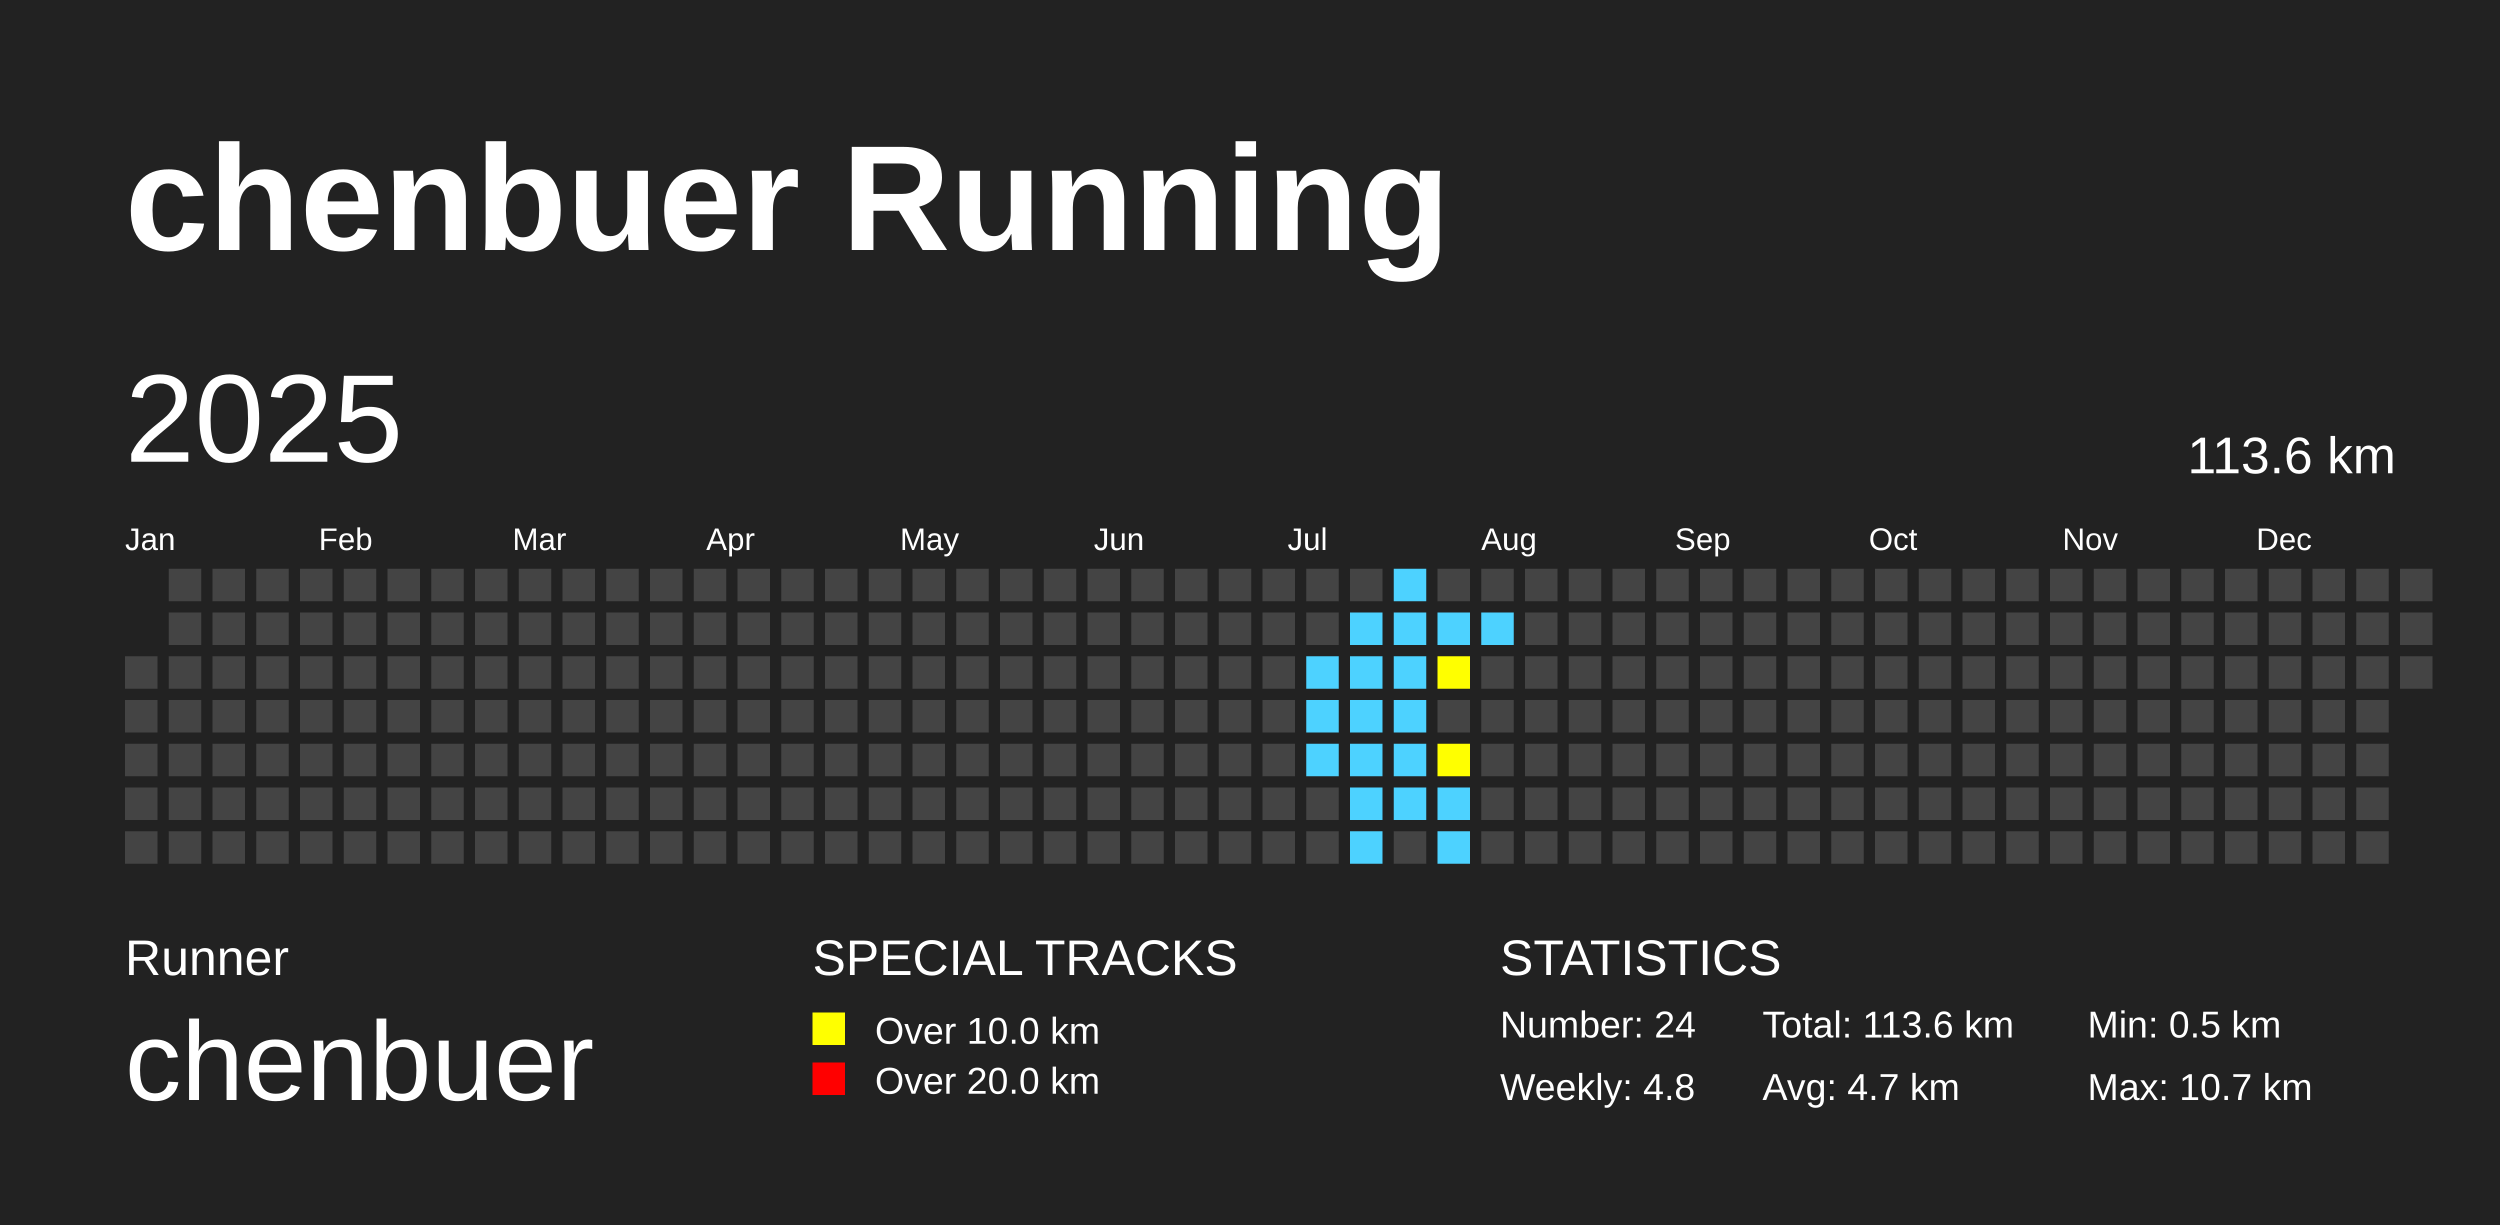
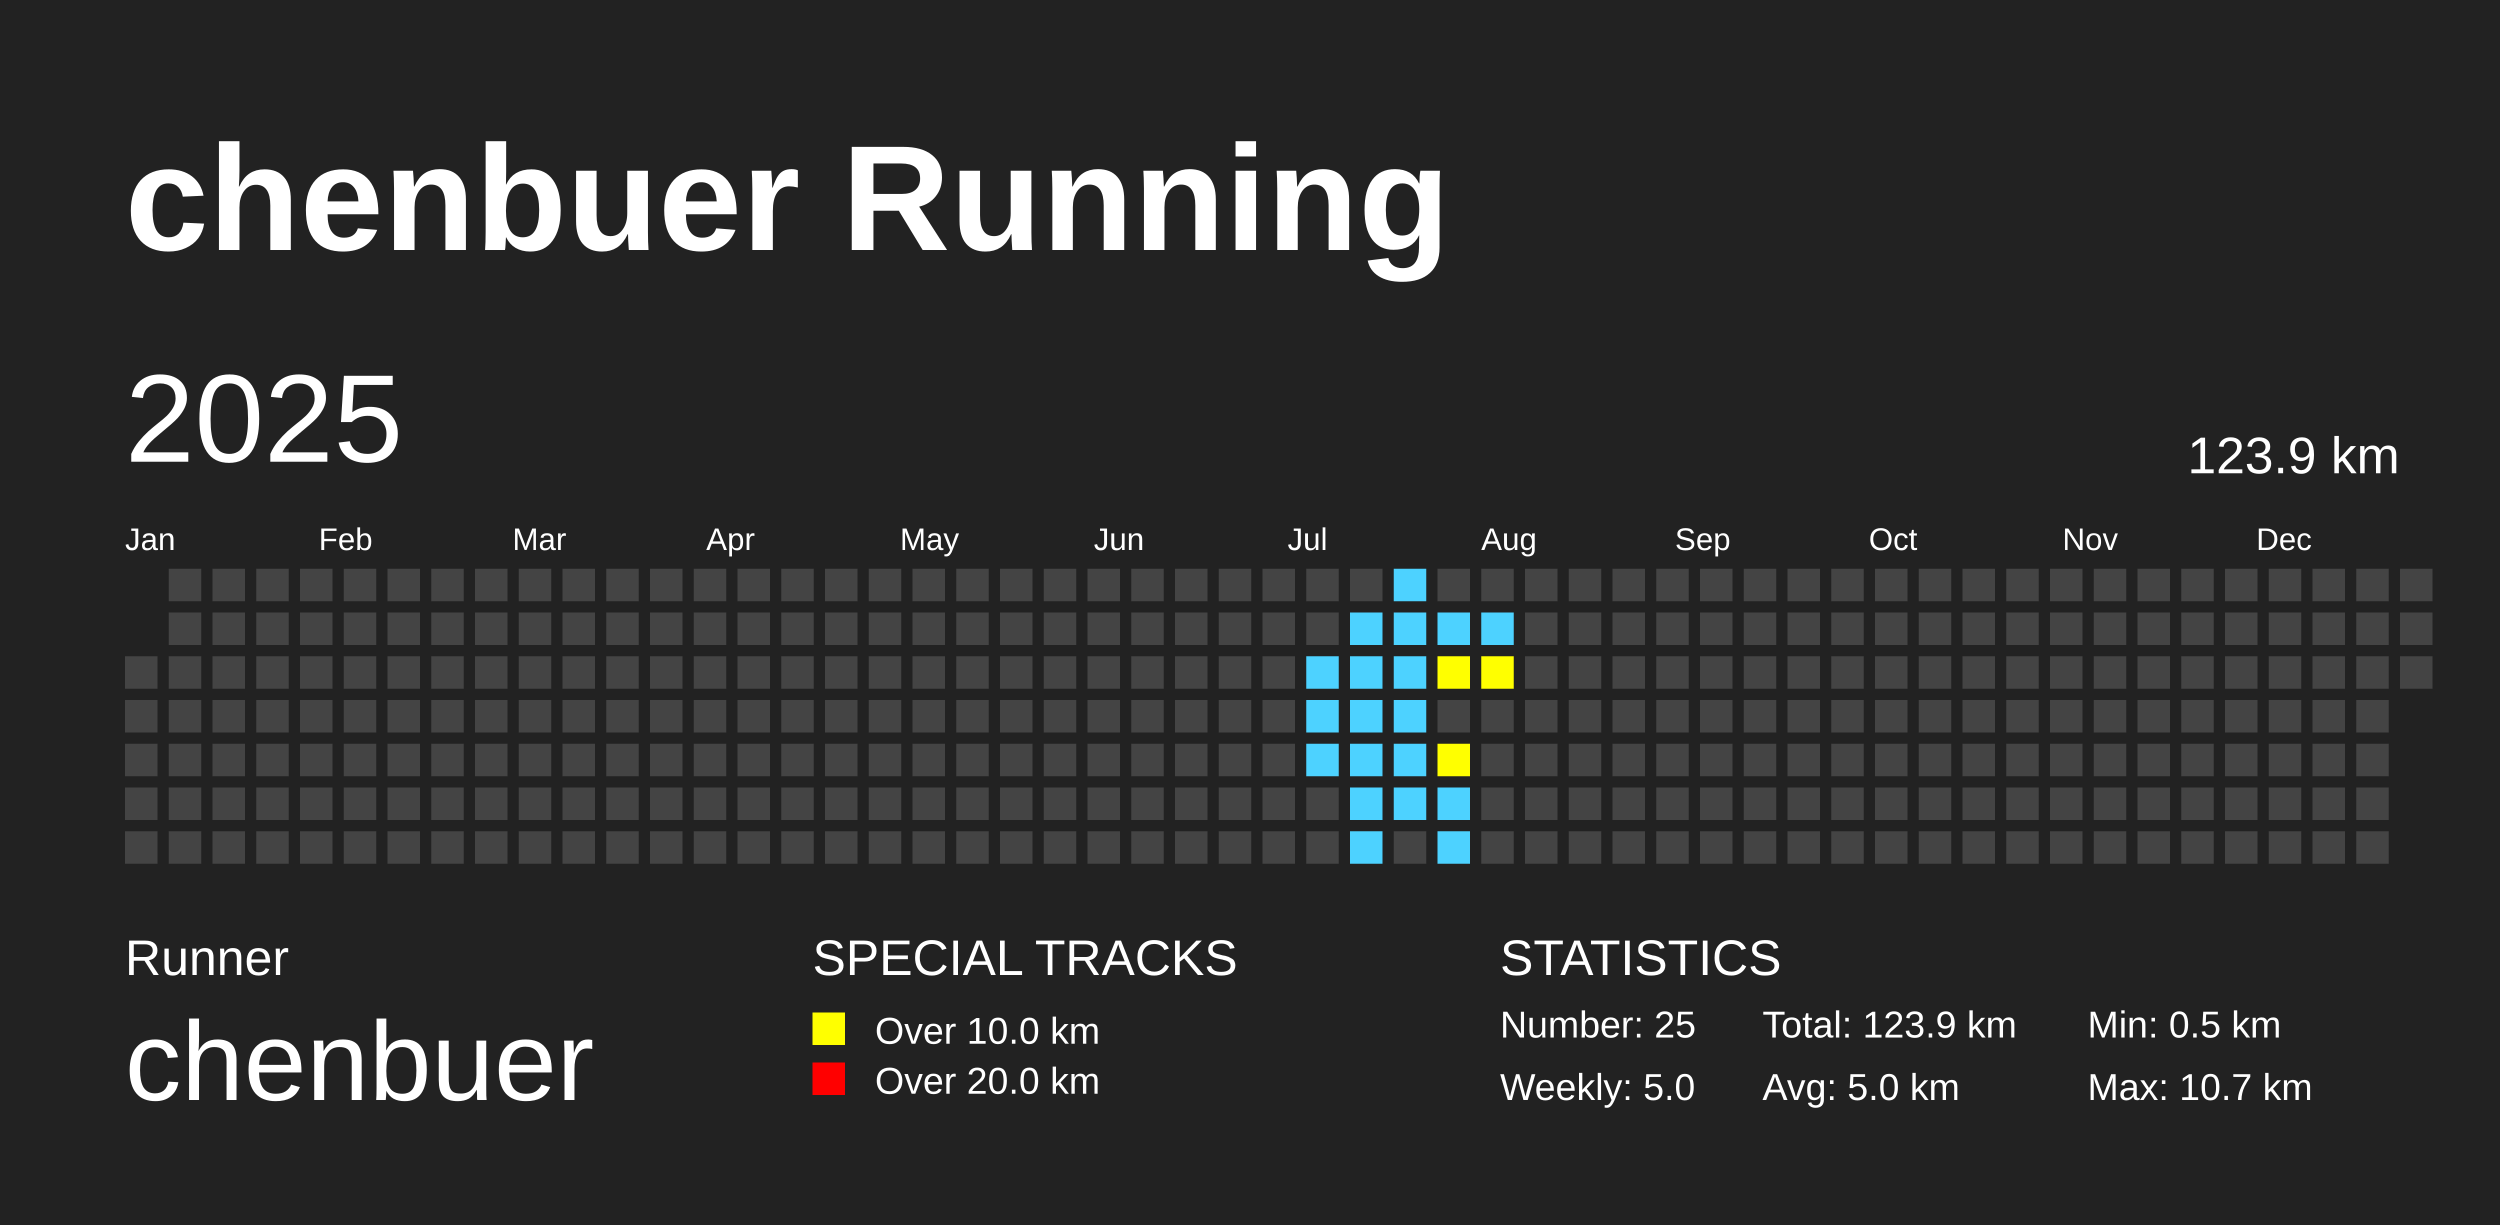
<svg xmlns="http://www.w3.org/2000/svg" baseProfile="full" height="98mm" version="1.1" viewBox="0,0,200,98" width="200mm">
  <defs />
  <rect fill="#222222" height="98" width="200" x="0" y="0" />
  <text fill="#FFFFFF" style="font-size:12px; font-family:Arial; font-weight:bold;" x="10" y="20">chenbuer Running</text>
  <text fill="#FFFFFF" style="font-size:4px; font-family:Arial" x="10" y="78">Runner</text>
  <text fill="#FFFFFF" style="font-size:9px; font-family:Arial" x="10" y="88">chenbuer</text>
  <text fill="#FFFFFF" style="font-size:4px; font-family:Arial" x="65" y="78">SPECIAL TRACKS</text>
  <rect fill="yellow" height="2.6" width="2.6" x="65" y="81" />
  <text fill="#FFFFFF" style="font-size:3px; font-family:Arial" x="70" y="83.5">Over 10.0 km</text>
  <rect fill="red" height="2.6" width="2.6" x="65" y="85" />
  <text fill="#FFFFFF" style="font-size:3px; font-family:Arial" x="70" y="87.5">Over 20.0 km</text>
  <text fill="#FFFFFF" style="font-size:4px; font-family:Arial" x="120" y="78">STATISTICS</text>
-   <text fill="#FFFFFF" style="font-size:3px; font-family:Arial" x="120" y="83">Number: 24</text>
-   <text fill="#FFFFFF" style="font-size:3px; font-family:Arial" x="120" y="88">Weekly: 4.8</text>
-   <text fill="#FFFFFF" style="font-size:3px; font-family:Arial" x="141" y="83">Total: 113.6 km</text>
-   <text fill="#FFFFFF" style="font-size:3px; font-family:Arial" x="141" y="88">Avg: 4.7 km</text>
+   <text fill="#FFFFFF" style="font-size:3px; font-family:Arial" x="120" y="83">Number: 25</text>
+   <text fill="#FFFFFF" style="font-size:3px; font-family:Arial" x="120" y="88">Weekly: 5.0</text>
+   <text fill="#FFFFFF" style="font-size:3px; font-family:Arial" x="141" y="83">Total: 123.9 km</text>
+   <text fill="#FFFFFF" style="font-size:3px; font-family:Arial" x="141" y="88">Avg: 5.0 km</text>
  <text fill="#FFFFFF" style="font-size:3px; font-family:Arial" x="167" y="83">Min: 0.5 km</text>
  <text fill="#FFFFFF" style="font-size:3px; font-family:Arial" x="167" y="88">Max: 10.7 km</text>
  <text dominant-baseline="hanging" fill="#FFFFFF" style="font-size:10.0px; font-family:Arial;" x="10" y="30">2025</text>
-   <text dominant-baseline="hanging" fill="#FFFFFF" style="font-size:4.125px; font-family:Arial;" x="175" y="35">113.6 km</text>
+   <text dominant-baseline="hanging" fill="#FFFFFF" style="font-size:4.125px; font-family:Arial;" x="175" y="35">123.9 km</text>
  <text fill="#FFFFFF" style="font-size:2.5px; font-family:Arial" x="10.0" y="44">Jan</text>
  <text fill="#FFFFFF" style="font-size:2.5px; font-family:Arial" x="25.5" y="44">Feb</text>
  <text fill="#FFFFFF" style="font-size:2.5px; font-family:Arial" x="41.0" y="44">Mar</text>
  <text fill="#FFFFFF" style="font-size:2.5px; font-family:Arial" x="56.5" y="44">Apr</text>
  <text fill="#FFFFFF" style="font-size:2.5px; font-family:Arial" x="72.0" y="44">May</text>
  <text fill="#FFFFFF" style="font-size:2.5px; font-family:Arial" x="87.5" y="44">Jun</text>
  <text fill="#FFFFFF" style="font-size:2.5px; font-family:Arial" x="103.0" y="44">Jul</text>
  <text fill="#FFFFFF" style="font-size:2.5px; font-family:Arial" x="118.5" y="44">Aug</text>
  <text fill="#FFFFFF" style="font-size:2.5px; font-family:Arial" x="134.0" y="44">Sep</text>
  <text fill="#FFFFFF" style="font-size:2.5px; font-family:Arial" x="149.5" y="44">Oct</text>
  <text fill="#FFFFFF" style="font-size:2.5px; font-family:Arial" x="165.0" y="44">Nov</text>
  <text fill="#FFFFFF" style="font-size:2.5px; font-family:Arial" x="180.5" y="44">Dec</text>
  <rect fill="#444444" height="2.6" width="2.6" x="10.0" y="52.5" />
  <rect fill="#444444" height="2.6" width="2.6" x="10.0" y="56.0" />
  <rect fill="#444444" height="2.6" width="2.6" x="10.0" y="59.5" />
  <rect fill="#444444" height="2.6" width="2.6" x="10.0" y="63.0" />
  <rect fill="#444444" height="2.6" width="2.6" x="10.0" y="66.5" />
  <rect fill="#444444" height="2.6" width="2.6" x="13.5" y="45.5" />
  <rect fill="#444444" height="2.6" width="2.6" x="13.5" y="49.0" />
  <rect fill="#444444" height="2.6" width="2.6" x="13.5" y="52.5" />
  <rect fill="#444444" height="2.6" width="2.6" x="13.5" y="56.0" />
  <rect fill="#444444" height="2.6" width="2.6" x="13.5" y="59.5" />
  <rect fill="#444444" height="2.6" width="2.6" x="13.5" y="63.0" />
  <rect fill="#444444" height="2.6" width="2.6" x="13.5" y="66.5" />
  <rect fill="#444444" height="2.6" width="2.6" x="17.0" y="45.5" />
  <rect fill="#444444" height="2.6" width="2.6" x="17.0" y="49.0" />
  <rect fill="#444444" height="2.6" width="2.6" x="17.0" y="52.5" />
  <rect fill="#444444" height="2.6" width="2.6" x="17.0" y="56.0" />
  <rect fill="#444444" height="2.6" width="2.6" x="17.0" y="59.5" />
  <rect fill="#444444" height="2.6" width="2.6" x="17.0" y="63.0" />
  <rect fill="#444444" height="2.6" width="2.6" x="17.0" y="66.5" />
  <rect fill="#444444" height="2.6" width="2.6" x="20.5" y="45.5" />
  <rect fill="#444444" height="2.6" width="2.6" x="20.5" y="49.0" />
  <rect fill="#444444" height="2.6" width="2.6" x="20.5" y="52.5" />
  <rect fill="#444444" height="2.6" width="2.6" x="20.5" y="56.0" />
  <rect fill="#444444" height="2.6" width="2.6" x="20.5" y="59.5" />
  <rect fill="#444444" height="2.6" width="2.6" x="20.5" y="63.0" />
  <rect fill="#444444" height="2.6" width="2.6" x="20.5" y="66.5" />
  <rect fill="#444444" height="2.6" width="2.6" x="24.0" y="45.5" />
  <rect fill="#444444" height="2.6" width="2.6" x="24.0" y="49.0" />
  <rect fill="#444444" height="2.6" width="2.6" x="24.0" y="52.5" />
  <rect fill="#444444" height="2.6" width="2.6" x="24.0" y="56.0" />
  <rect fill="#444444" height="2.6" width="2.6" x="24.0" y="59.5" />
  <rect fill="#444444" height="2.6" width="2.6" x="24.0" y="63.0" />
  <rect fill="#444444" height="2.6" width="2.6" x="24.0" y="66.5" />
  <rect fill="#444444" height="2.6" width="2.6" x="27.5" y="45.5" />
  <rect fill="#444444" height="2.6" width="2.6" x="27.5" y="49.0" />
  <rect fill="#444444" height="2.6" width="2.6" x="27.5" y="52.5" />
  <rect fill="#444444" height="2.6" width="2.6" x="27.5" y="56.0" />
  <rect fill="#444444" height="2.6" width="2.6" x="27.5" y="59.5" />
  <rect fill="#444444" height="2.6" width="2.6" x="27.5" y="63.0" />
  <rect fill="#444444" height="2.6" width="2.6" x="27.5" y="66.5" />
  <rect fill="#444444" height="2.6" width="2.6" x="31.0" y="45.5" />
  <rect fill="#444444" height="2.6" width="2.6" x="31.0" y="49.0" />
  <rect fill="#444444" height="2.6" width="2.6" x="31.0" y="52.5" />
  <rect fill="#444444" height="2.6" width="2.6" x="31.0" y="56.0" />
  <rect fill="#444444" height="2.6" width="2.6" x="31.0" y="59.5" />
  <rect fill="#444444" height="2.6" width="2.6" x="31.0" y="63.0" />
  <rect fill="#444444" height="2.6" width="2.6" x="31.0" y="66.5" />
  <rect fill="#444444" height="2.6" width="2.6" x="34.5" y="45.5" />
  <rect fill="#444444" height="2.6" width="2.6" x="34.5" y="49.0" />
  <rect fill="#444444" height="2.6" width="2.6" x="34.5" y="52.5" />
  <rect fill="#444444" height="2.6" width="2.6" x="34.5" y="56.0" />
  <rect fill="#444444" height="2.6" width="2.6" x="34.5" y="59.5" />
  <rect fill="#444444" height="2.6" width="2.6" x="34.5" y="63.0" />
  <rect fill="#444444" height="2.6" width="2.6" x="34.5" y="66.5" />
  <rect fill="#444444" height="2.6" width="2.6" x="38.0" y="45.5" />
  <rect fill="#444444" height="2.6" width="2.6" x="38.0" y="49.0" />
  <rect fill="#444444" height="2.6" width="2.6" x="38.0" y="52.5" />
  <rect fill="#444444" height="2.6" width="2.6" x="38.0" y="56.0" />
  <rect fill="#444444" height="2.6" width="2.6" x="38.0" y="59.5" />
  <rect fill="#444444" height="2.6" width="2.6" x="38.0" y="63.0" />
  <rect fill="#444444" height="2.6" width="2.6" x="38.0" y="66.5" />
  <rect fill="#444444" height="2.6" width="2.6" x="41.5" y="45.5" />
  <rect fill="#444444" height="2.6" width="2.6" x="41.5" y="49.0" />
  <rect fill="#444444" height="2.6" width="2.6" x="41.5" y="52.5" />
  <rect fill="#444444" height="2.6" width="2.6" x="41.5" y="56.0" />
  <rect fill="#444444" height="2.6" width="2.6" x="41.5" y="59.5" />
  <rect fill="#444444" height="2.6" width="2.6" x="41.5" y="63.0" />
  <rect fill="#444444" height="2.6" width="2.6" x="41.5" y="66.5" />
  <rect fill="#444444" height="2.6" width="2.6" x="45.0" y="45.5" />
  <rect fill="#444444" height="2.6" width="2.6" x="45.0" y="49.0" />
  <rect fill="#444444" height="2.6" width="2.6" x="45.0" y="52.5" />
  <rect fill="#444444" height="2.6" width="2.6" x="45.0" y="56.0" />
  <rect fill="#444444" height="2.6" width="2.6" x="45.0" y="59.5" />
  <rect fill="#444444" height="2.6" width="2.6" x="45.0" y="63.0" />
  <rect fill="#444444" height="2.6" width="2.6" x="45.0" y="66.5" />
  <rect fill="#444444" height="2.6" width="2.6" x="48.5" y="45.5" />
  <rect fill="#444444" height="2.6" width="2.6" x="48.5" y="49.0" />
  <rect fill="#444444" height="2.6" width="2.6" x="48.5" y="52.5" />
  <rect fill="#444444" height="2.6" width="2.6" x="48.5" y="56.0" />
  <rect fill="#444444" height="2.6" width="2.6" x="48.5" y="59.5" />
  <rect fill="#444444" height="2.6" width="2.6" x="48.5" y="63.0" />
  <rect fill="#444444" height="2.6" width="2.6" x="48.5" y="66.5" />
  <rect fill="#444444" height="2.6" width="2.6" x="52.0" y="45.5" />
  <rect fill="#444444" height="2.6" width="2.6" x="52.0" y="49.0" />
  <rect fill="#444444" height="2.6" width="2.6" x="52.0" y="52.5" />
  <rect fill="#444444" height="2.6" width="2.6" x="52.0" y="56.0" />
  <rect fill="#444444" height="2.6" width="2.6" x="52.0" y="59.5" />
  <rect fill="#444444" height="2.6" width="2.6" x="52.0" y="63.0" />
  <rect fill="#444444" height="2.6" width="2.6" x="52.0" y="66.5" />
  <rect fill="#444444" height="2.6" width="2.6" x="55.5" y="45.5" />
  <rect fill="#444444" height="2.6" width="2.6" x="55.5" y="49.0" />
  <rect fill="#444444" height="2.6" width="2.6" x="55.5" y="52.5" />
  <rect fill="#444444" height="2.6" width="2.6" x="55.5" y="56.0" />
  <rect fill="#444444" height="2.6" width="2.6" x="55.5" y="59.5" />
  <rect fill="#444444" height="2.6" width="2.6" x="55.5" y="63.0" />
  <rect fill="#444444" height="2.6" width="2.6" x="55.5" y="66.5" />
  <rect fill="#444444" height="2.6" width="2.6" x="59.0" y="45.5" />
  <rect fill="#444444" height="2.6" width="2.6" x="59.0" y="49.0" />
  <rect fill="#444444" height="2.6" width="2.6" x="59.0" y="52.5" />
  <rect fill="#444444" height="2.6" width="2.6" x="59.0" y="56.0" />
  <rect fill="#444444" height="2.6" width="2.6" x="59.0" y="59.5" />
  <rect fill="#444444" height="2.6" width="2.6" x="59.0" y="63.0" />
  <rect fill="#444444" height="2.6" width="2.6" x="59.0" y="66.5" />
  <rect fill="#444444" height="2.6" width="2.6" x="62.5" y="45.5" />
  <rect fill="#444444" height="2.6" width="2.6" x="62.5" y="49.0" />
  <rect fill="#444444" height="2.6" width="2.6" x="62.5" y="52.5" />
  <rect fill="#444444" height="2.6" width="2.6" x="62.5" y="56.0" />
  <rect fill="#444444" height="2.6" width="2.6" x="62.5" y="59.5" />
  <rect fill="#444444" height="2.6" width="2.6" x="62.5" y="63.0" />
  <rect fill="#444444" height="2.6" width="2.6" x="62.5" y="66.5" />
  <rect fill="#444444" height="2.6" width="2.6" x="66.0" y="45.5" />
  <rect fill="#444444" height="2.6" width="2.6" x="66.0" y="49.0" />
  <rect fill="#444444" height="2.6" width="2.6" x="66.0" y="52.5" />
  <rect fill="#444444" height="2.6" width="2.6" x="66.0" y="56.0" />
  <rect fill="#444444" height="2.6" width="2.6" x="66.0" y="59.5" />
  <rect fill="#444444" height="2.6" width="2.6" x="66.0" y="63.0" />
  <rect fill="#444444" height="2.6" width="2.6" x="66.0" y="66.5" />
  <rect fill="#444444" height="2.6" width="2.6" x="69.5" y="45.5" />
  <rect fill="#444444" height="2.6" width="2.6" x="69.5" y="49.0" />
  <rect fill="#444444" height="2.6" width="2.6" x="69.5" y="52.5" />
  <rect fill="#444444" height="2.6" width="2.6" x="69.5" y="56.0" />
  <rect fill="#444444" height="2.6" width="2.6" x="69.5" y="59.5" />
  <rect fill="#444444" height="2.6" width="2.6" x="69.5" y="63.0" />
  <rect fill="#444444" height="2.6" width="2.6" x="69.5" y="66.5" />
  <rect fill="#444444" height="2.6" width="2.6" x="73.0" y="45.5" />
  <rect fill="#444444" height="2.6" width="2.6" x="73.0" y="49.0" />
  <rect fill="#444444" height="2.6" width="2.6" x="73.0" y="52.5" />
  <rect fill="#444444" height="2.6" width="2.6" x="73.0" y="56.0" />
  <rect fill="#444444" height="2.6" width="2.6" x="73.0" y="59.5" />
  <rect fill="#444444" height="2.6" width="2.6" x="73.0" y="63.0" />
  <rect fill="#444444" height="2.6" width="2.6" x="73.0" y="66.5" />
  <rect fill="#444444" height="2.6" width="2.6" x="76.5" y="45.5" />
  <rect fill="#444444" height="2.6" width="2.6" x="76.5" y="49.0" />
  <rect fill="#444444" height="2.6" width="2.6" x="76.5" y="52.5" />
  <rect fill="#444444" height="2.6" width="2.6" x="76.5" y="56.0" />
  <rect fill="#444444" height="2.6" width="2.6" x="76.5" y="59.5" />
  <rect fill="#444444" height="2.6" width="2.6" x="76.5" y="63.0" />
  <rect fill="#444444" height="2.6" width="2.6" x="76.5" y="66.5" />
  <rect fill="#444444" height="2.6" width="2.6" x="80.0" y="45.5" />
  <rect fill="#444444" height="2.6" width="2.6" x="80.0" y="49.0" />
  <rect fill="#444444" height="2.6" width="2.6" x="80.0" y="52.5" />
  <rect fill="#444444" height="2.6" width="2.6" x="80.0" y="56.0" />
  <rect fill="#444444" height="2.6" width="2.6" x="80.0" y="59.5" />
  <rect fill="#444444" height="2.6" width="2.6" x="80.0" y="63.0" />
  <rect fill="#444444" height="2.6" width="2.6" x="80.0" y="66.5" />
  <rect fill="#444444" height="2.6" width="2.6" x="83.5" y="45.5" />
  <rect fill="#444444" height="2.6" width="2.6" x="83.5" y="49.0" />
  <rect fill="#444444" height="2.6" width="2.6" x="83.5" y="52.5" />
  <rect fill="#444444" height="2.6" width="2.6" x="83.5" y="56.0" />
  <rect fill="#444444" height="2.6" width="2.6" x="83.5" y="59.5" />
  <rect fill="#444444" height="2.6" width="2.6" x="83.5" y="63.0" />
  <rect fill="#444444" height="2.6" width="2.6" x="83.5" y="66.5" />
  <rect fill="#444444" height="2.6" width="2.6" x="87.0" y="45.5" />
  <rect fill="#444444" height="2.6" width="2.6" x="87.0" y="49.0" />
  <rect fill="#444444" height="2.6" width="2.6" x="87.0" y="52.5" />
  <rect fill="#444444" height="2.6" width="2.6" x="87.0" y="56.0" />
  <rect fill="#444444" height="2.6" width="2.6" x="87.0" y="59.5" />
  <rect fill="#444444" height="2.6" width="2.6" x="87.0" y="63.0" />
  <rect fill="#444444" height="2.6" width="2.6" x="87.0" y="66.5" />
  <rect fill="#444444" height="2.6" width="2.6" x="90.5" y="45.5" />
  <rect fill="#444444" height="2.6" width="2.6" x="90.5" y="49.0" />
  <rect fill="#444444" height="2.6" width="2.6" x="90.5" y="52.5" />
  <rect fill="#444444" height="2.6" width="2.6" x="90.5" y="56.0" />
  <rect fill="#444444" height="2.6" width="2.6" x="90.5" y="59.5" />
  <rect fill="#444444" height="2.6" width="2.6" x="90.5" y="63.0" />
  <rect fill="#444444" height="2.6" width="2.6" x="90.5" y="66.5" />
  <rect fill="#444444" height="2.6" width="2.6" x="94.0" y="45.5" />
  <rect fill="#444444" height="2.6" width="2.6" x="94.0" y="49.0" />
  <rect fill="#444444" height="2.6" width="2.6" x="94.0" y="52.5" />
  <rect fill="#444444" height="2.6" width="2.6" x="94.0" y="56.0" />
  <rect fill="#444444" height="2.6" width="2.6" x="94.0" y="59.5" />
  <rect fill="#444444" height="2.6" width="2.6" x="94.0" y="63.0" />
  <rect fill="#444444" height="2.6" width="2.6" x="94.0" y="66.5" />
  <rect fill="#444444" height="2.6" width="2.6" x="97.5" y="45.5" />
  <rect fill="#444444" height="2.6" width="2.6" x="97.5" y="49.0" />
  <rect fill="#444444" height="2.6" width="2.6" x="97.5" y="52.5" />
  <rect fill="#444444" height="2.6" width="2.6" x="97.5" y="56.0" />
  <rect fill="#444444" height="2.6" width="2.6" x="97.5" y="59.5" />
  <rect fill="#444444" height="2.6" width="2.6" x="97.5" y="63.0" />
  <rect fill="#444444" height="2.6" width="2.6" x="97.5" y="66.5" />
  <rect fill="#444444" height="2.6" width="2.6" x="101.0" y="45.5" />
  <rect fill="#444444" height="2.6" width="2.6" x="101.0" y="49.0" />
  <rect fill="#444444" height="2.6" width="2.6" x="101.0" y="52.5" />
  <rect fill="#444444" height="2.6" width="2.6" x="101.0" y="56.0" />
  <rect fill="#444444" height="2.6" width="2.6" x="101.0" y="59.5" />
  <rect fill="#444444" height="2.6" width="2.6" x="101.0" y="63.0" />
  <rect fill="#444444" height="2.6" width="2.6" x="101.0" y="66.5" />
  <rect fill="#444444" height="2.6" width="2.6" x="104.5" y="45.5" />
  <rect fill="#444444" height="2.6" width="2.6" x="104.5" y="49.0" />
  <rect fill="#4DD2FF" height="2.6" width="2.6" x="104.5" y="52.5" />
  <rect fill="#4DD2FF" height="2.6" width="2.6" x="104.5" y="56.0" />
  <rect fill="#4DD2FF" height="2.6" width="2.6" x="104.5" y="59.5" />
  <rect fill="#444444" height="2.6" width="2.6" x="104.5" y="63.0" />
  <rect fill="#444444" height="2.6" width="2.6" x="104.5" y="66.5" />
  <rect fill="#444444" height="2.6" width="2.6" x="108.0" y="45.5" />
  <rect fill="#4DD2FF" height="2.6" width="2.6" x="108.0" y="49.0" />
  <rect fill="#4DD2FF" height="2.6" width="2.6" x="108.0" y="52.5" />
  <rect fill="#4DD2FF" height="2.6" width="2.6" x="108.0" y="56.0" />
  <rect fill="#4DD2FF" height="2.6" width="2.6" x="108.0" y="59.5" />
  <rect fill="#4DD2FF" height="2.6" width="2.6" x="108.0" y="63.0" />
  <rect fill="#4DD2FF" height="2.6" width="2.6" x="108.0" y="66.5" />
  <rect fill="#4DD2FF" height="2.6" width="2.6" x="111.5" y="45.5" />
  <rect fill="#4DD2FF" height="2.6" width="2.6" x="111.5" y="49.0" />
  <rect fill="#4DD2FF" height="2.6" width="2.6" x="111.5" y="52.5" />
  <rect fill="#4DD2FF" height="2.6" width="2.6" x="111.5" y="56.0" />
  <rect fill="#4DD2FF" height="2.6" width="2.6" x="111.5" y="59.5" />
  <rect fill="#4DD2FF" height="2.6" width="2.6" x="111.5" y="63.0" />
  <rect fill="#444444" height="2.6" width="2.6" x="111.5" y="66.5" />
  <rect fill="#444444" height="2.6" width="2.6" x="115.0" y="45.5" />
  <rect fill="#4DD2FF" height="2.6" width="2.6" x="115.0" y="49.0" />
  <rect fill="yellow" height="2.6" width="2.6" x="115.0" y="52.5" />
  <rect fill="#444444" height="2.6" width="2.6" x="115.0" y="56.0" />
  <rect fill="yellow" height="2.6" width="2.6" x="115.0" y="59.5" />
  <rect fill="#4DD2FF" height="2.6" width="2.6" x="115.0" y="63.0" />
  <rect fill="#4DD2FF" height="2.6" width="2.6" x="115.0" y="66.5" />
  <rect fill="#444444" height="2.6" width="2.6" x="118.5" y="45.5" />
  <rect fill="#4DD2FF" height="2.6" width="2.6" x="118.5" y="49.0" />
-   <rect fill="#444444" height="2.6" width="2.6" x="118.5" y="52.5" />
+   <rect fill="yellow" height="2.6" width="2.6" x="118.5" y="52.5" />
  <rect fill="#444444" height="2.6" width="2.6" x="118.5" y="56.0" />
  <rect fill="#444444" height="2.6" width="2.6" x="118.5" y="59.5" />
  <rect fill="#444444" height="2.6" width="2.6" x="118.5" y="63.0" />
  <rect fill="#444444" height="2.6" width="2.6" x="118.5" y="66.5" />
  <rect fill="#444444" height="2.6" width="2.6" x="122.0" y="45.5" />
  <rect fill="#444444" height="2.6" width="2.6" x="122.0" y="49.0" />
  <rect fill="#444444" height="2.6" width="2.6" x="122.0" y="52.5" />
  <rect fill="#444444" height="2.6" width="2.6" x="122.0" y="56.0" />
  <rect fill="#444444" height="2.6" width="2.6" x="122.0" y="59.5" />
  <rect fill="#444444" height="2.6" width="2.6" x="122.0" y="63.0" />
  <rect fill="#444444" height="2.6" width="2.6" x="122.0" y="66.5" />
  <rect fill="#444444" height="2.6" width="2.6" x="125.5" y="45.5" />
  <rect fill="#444444" height="2.6" width="2.6" x="125.5" y="49.0" />
  <rect fill="#444444" height="2.6" width="2.6" x="125.5" y="52.5" />
  <rect fill="#444444" height="2.6" width="2.6" x="125.5" y="56.0" />
  <rect fill="#444444" height="2.6" width="2.6" x="125.5" y="59.5" />
  <rect fill="#444444" height="2.6" width="2.6" x="125.5" y="63.0" />
  <rect fill="#444444" height="2.6" width="2.6" x="125.5" y="66.5" />
  <rect fill="#444444" height="2.6" width="2.6" x="129.0" y="45.5" />
  <rect fill="#444444" height="2.6" width="2.6" x="129.0" y="49.0" />
  <rect fill="#444444" height="2.6" width="2.6" x="129.0" y="52.5" />
  <rect fill="#444444" height="2.6" width="2.6" x="129.0" y="56.0" />
  <rect fill="#444444" height="2.6" width="2.6" x="129.0" y="59.5" />
  <rect fill="#444444" height="2.6" width="2.6" x="129.0" y="63.0" />
  <rect fill="#444444" height="2.6" width="2.6" x="129.0" y="66.5" />
  <rect fill="#444444" height="2.6" width="2.6" x="132.5" y="45.5" />
  <rect fill="#444444" height="2.6" width="2.6" x="132.5" y="49.0" />
  <rect fill="#444444" height="2.6" width="2.6" x="132.5" y="52.5" />
  <rect fill="#444444" height="2.6" width="2.6" x="132.5" y="56.0" />
  <rect fill="#444444" height="2.6" width="2.6" x="132.5" y="59.5" />
  <rect fill="#444444" height="2.6" width="2.6" x="132.5" y="63.0" />
  <rect fill="#444444" height="2.6" width="2.6" x="132.5" y="66.5" />
  <rect fill="#444444" height="2.6" width="2.6" x="136.0" y="45.5" />
  <rect fill="#444444" height="2.6" width="2.6" x="136.0" y="49.0" />
  <rect fill="#444444" height="2.6" width="2.6" x="136.0" y="52.5" />
  <rect fill="#444444" height="2.6" width="2.6" x="136.0" y="56.0" />
  <rect fill="#444444" height="2.6" width="2.6" x="136.0" y="59.5" />
  <rect fill="#444444" height="2.6" width="2.6" x="136.0" y="63.0" />
  <rect fill="#444444" height="2.6" width="2.6" x="136.0" y="66.5" />
  <rect fill="#444444" height="2.6" width="2.6" x="139.5" y="45.5" />
  <rect fill="#444444" height="2.6" width="2.6" x="139.5" y="49.0" />
  <rect fill="#444444" height="2.6" width="2.6" x="139.5" y="52.5" />
  <rect fill="#444444" height="2.6" width="2.6" x="139.5" y="56.0" />
  <rect fill="#444444" height="2.6" width="2.6" x="139.5" y="59.5" />
  <rect fill="#444444" height="2.6" width="2.6" x="139.5" y="63.0" />
  <rect fill="#444444" height="2.6" width="2.6" x="139.5" y="66.5" />
  <rect fill="#444444" height="2.6" width="2.6" x="143.0" y="45.5" />
  <rect fill="#444444" height="2.6" width="2.6" x="143.0" y="49.0" />
  <rect fill="#444444" height="2.6" width="2.6" x="143.0" y="52.5" />
  <rect fill="#444444" height="2.6" width="2.6" x="143.0" y="56.0" />
  <rect fill="#444444" height="2.6" width="2.6" x="143.0" y="59.5" />
  <rect fill="#444444" height="2.6" width="2.6" x="143.0" y="63.0" />
  <rect fill="#444444" height="2.6" width="2.6" x="143.0" y="66.5" />
  <rect fill="#444444" height="2.6" width="2.6" x="146.5" y="45.5" />
  <rect fill="#444444" height="2.6" width="2.6" x="146.5" y="49.0" />
  <rect fill="#444444" height="2.6" width="2.6" x="146.5" y="52.5" />
  <rect fill="#444444" height="2.6" width="2.6" x="146.5" y="56.0" />
  <rect fill="#444444" height="2.6" width="2.6" x="146.5" y="59.5" />
  <rect fill="#444444" height="2.6" width="2.6" x="146.5" y="63.0" />
  <rect fill="#444444" height="2.6" width="2.6" x="146.5" y="66.5" />
  <rect fill="#444444" height="2.6" width="2.6" x="150.0" y="45.5" />
  <rect fill="#444444" height="2.6" width="2.6" x="150.0" y="49.0" />
  <rect fill="#444444" height="2.6" width="2.6" x="150.0" y="52.5" />
  <rect fill="#444444" height="2.6" width="2.6" x="150.0" y="56.0" />
  <rect fill="#444444" height="2.6" width="2.6" x="150.0" y="59.5" />
  <rect fill="#444444" height="2.6" width="2.6" x="150.0" y="63.0" />
  <rect fill="#444444" height="2.6" width="2.6" x="150.0" y="66.5" />
  <rect fill="#444444" height="2.6" width="2.6" x="153.5" y="45.5" />
  <rect fill="#444444" height="2.6" width="2.6" x="153.5" y="49.0" />
  <rect fill="#444444" height="2.6" width="2.6" x="153.5" y="52.5" />
  <rect fill="#444444" height="2.6" width="2.6" x="153.5" y="56.0" />
  <rect fill="#444444" height="2.6" width="2.6" x="153.5" y="59.5" />
  <rect fill="#444444" height="2.6" width="2.6" x="153.5" y="63.0" />
  <rect fill="#444444" height="2.6" width="2.6" x="153.5" y="66.5" />
  <rect fill="#444444" height="2.6" width="2.6" x="157.0" y="45.5" />
  <rect fill="#444444" height="2.6" width="2.6" x="157.0" y="49.0" />
  <rect fill="#444444" height="2.6" width="2.6" x="157.0" y="52.5" />
  <rect fill="#444444" height="2.6" width="2.6" x="157.0" y="56.0" />
  <rect fill="#444444" height="2.6" width="2.6" x="157.0" y="59.5" />
  <rect fill="#444444" height="2.6" width="2.6" x="157.0" y="63.0" />
  <rect fill="#444444" height="2.6" width="2.6" x="157.0" y="66.5" />
  <rect fill="#444444" height="2.6" width="2.6" x="160.5" y="45.5" />
  <rect fill="#444444" height="2.6" width="2.6" x="160.5" y="49.0" />
  <rect fill="#444444" height="2.6" width="2.6" x="160.5" y="52.5" />
  <rect fill="#444444" height="2.6" width="2.6" x="160.5" y="56.0" />
  <rect fill="#444444" height="2.6" width="2.6" x="160.5" y="59.5" />
  <rect fill="#444444" height="2.6" width="2.6" x="160.5" y="63.0" />
  <rect fill="#444444" height="2.6" width="2.6" x="160.5" y="66.5" />
  <rect fill="#444444" height="2.6" width="2.6" x="164.0" y="45.5" />
  <rect fill="#444444" height="2.6" width="2.6" x="164.0" y="49.0" />
  <rect fill="#444444" height="2.6" width="2.6" x="164.0" y="52.5" />
  <rect fill="#444444" height="2.6" width="2.6" x="164.0" y="56.0" />
  <rect fill="#444444" height="2.6" width="2.6" x="164.0" y="59.5" />
  <rect fill="#444444" height="2.6" width="2.6" x="164.0" y="63.0" />
  <rect fill="#444444" height="2.6" width="2.6" x="164.0" y="66.5" />
  <rect fill="#444444" height="2.6" width="2.6" x="167.5" y="45.5" />
  <rect fill="#444444" height="2.6" width="2.6" x="167.5" y="49.0" />
  <rect fill="#444444" height="2.6" width="2.6" x="167.5" y="52.5" />
  <rect fill="#444444" height="2.6" width="2.6" x="167.5" y="56.0" />
  <rect fill="#444444" height="2.6" width="2.6" x="167.5" y="59.5" />
  <rect fill="#444444" height="2.6" width="2.6" x="167.5" y="63.0" />
  <rect fill="#444444" height="2.6" width="2.6" x="167.5" y="66.5" />
  <rect fill="#444444" height="2.6" width="2.6" x="171.0" y="45.5" />
  <rect fill="#444444" height="2.6" width="2.6" x="171.0" y="49.0" />
  <rect fill="#444444" height="2.6" width="2.6" x="171.0" y="52.5" />
  <rect fill="#444444" height="2.6" width="2.6" x="171.0" y="56.0" />
  <rect fill="#444444" height="2.6" width="2.6" x="171.0" y="59.5" />
  <rect fill="#444444" height="2.6" width="2.6" x="171.0" y="63.0" />
  <rect fill="#444444" height="2.6" width="2.6" x="171.0" y="66.5" />
  <rect fill="#444444" height="2.6" width="2.6" x="174.5" y="45.5" />
  <rect fill="#444444" height="2.6" width="2.6" x="174.5" y="49.0" />
  <rect fill="#444444" height="2.6" width="2.6" x="174.5" y="52.5" />
  <rect fill="#444444" height="2.6" width="2.6" x="174.5" y="56.0" />
  <rect fill="#444444" height="2.6" width="2.6" x="174.5" y="59.5" />
  <rect fill="#444444" height="2.6" width="2.6" x="174.5" y="63.0" />
  <rect fill="#444444" height="2.6" width="2.6" x="174.5" y="66.5" />
  <rect fill="#444444" height="2.6" width="2.6" x="178.0" y="45.5" />
  <rect fill="#444444" height="2.6" width="2.6" x="178.0" y="49.0" />
  <rect fill="#444444" height="2.6" width="2.6" x="178.0" y="52.5" />
  <rect fill="#444444" height="2.6" width="2.6" x="178.0" y="56.0" />
  <rect fill="#444444" height="2.6" width="2.6" x="178.0" y="59.5" />
  <rect fill="#444444" height="2.6" width="2.6" x="178.0" y="63.0" />
  <rect fill="#444444" height="2.6" width="2.6" x="178.0" y="66.5" />
  <rect fill="#444444" height="2.6" width="2.6" x="181.5" y="45.5" />
  <rect fill="#444444" height="2.6" width="2.6" x="181.5" y="49.0" />
  <rect fill="#444444" height="2.6" width="2.6" x="181.5" y="52.5" />
  <rect fill="#444444" height="2.6" width="2.6" x="181.5" y="56.0" />
  <rect fill="#444444" height="2.6" width="2.6" x="181.5" y="59.5" />
  <rect fill="#444444" height="2.6" width="2.6" x="181.5" y="63.0" />
  <rect fill="#444444" height="2.6" width="2.6" x="181.5" y="66.5" />
  <rect fill="#444444" height="2.6" width="2.6" x="185.0" y="45.5" />
  <rect fill="#444444" height="2.6" width="2.6" x="185.0" y="49.0" />
  <rect fill="#444444" height="2.6" width="2.6" x="185.0" y="52.5" />
  <rect fill="#444444" height="2.6" width="2.6" x="185.0" y="56.0" />
  <rect fill="#444444" height="2.6" width="2.6" x="185.0" y="59.5" />
  <rect fill="#444444" height="2.6" width="2.6" x="185.0" y="63.0" />
  <rect fill="#444444" height="2.6" width="2.6" x="185.0" y="66.5" />
  <rect fill="#444444" height="2.6" width="2.6" x="188.5" y="45.5" />
  <rect fill="#444444" height="2.6" width="2.6" x="188.5" y="49.0" />
  <rect fill="#444444" height="2.6" width="2.6" x="188.5" y="52.5" />
  <rect fill="#444444" height="2.6" width="2.6" x="188.5" y="56.0" />
  <rect fill="#444444" height="2.6" width="2.6" x="188.5" y="59.5" />
  <rect fill="#444444" height="2.6" width="2.6" x="188.5" y="63.0" />
  <rect fill="#444444" height="2.6" width="2.6" x="188.5" y="66.5" />
  <rect fill="#444444" height="2.6" width="2.6" x="192.0" y="45.5" />
  <rect fill="#444444" height="2.6" width="2.6" x="192.0" y="49.0" />
  <rect fill="#444444" height="2.6" width="2.6" x="192.0" y="52.5" />
</svg>
